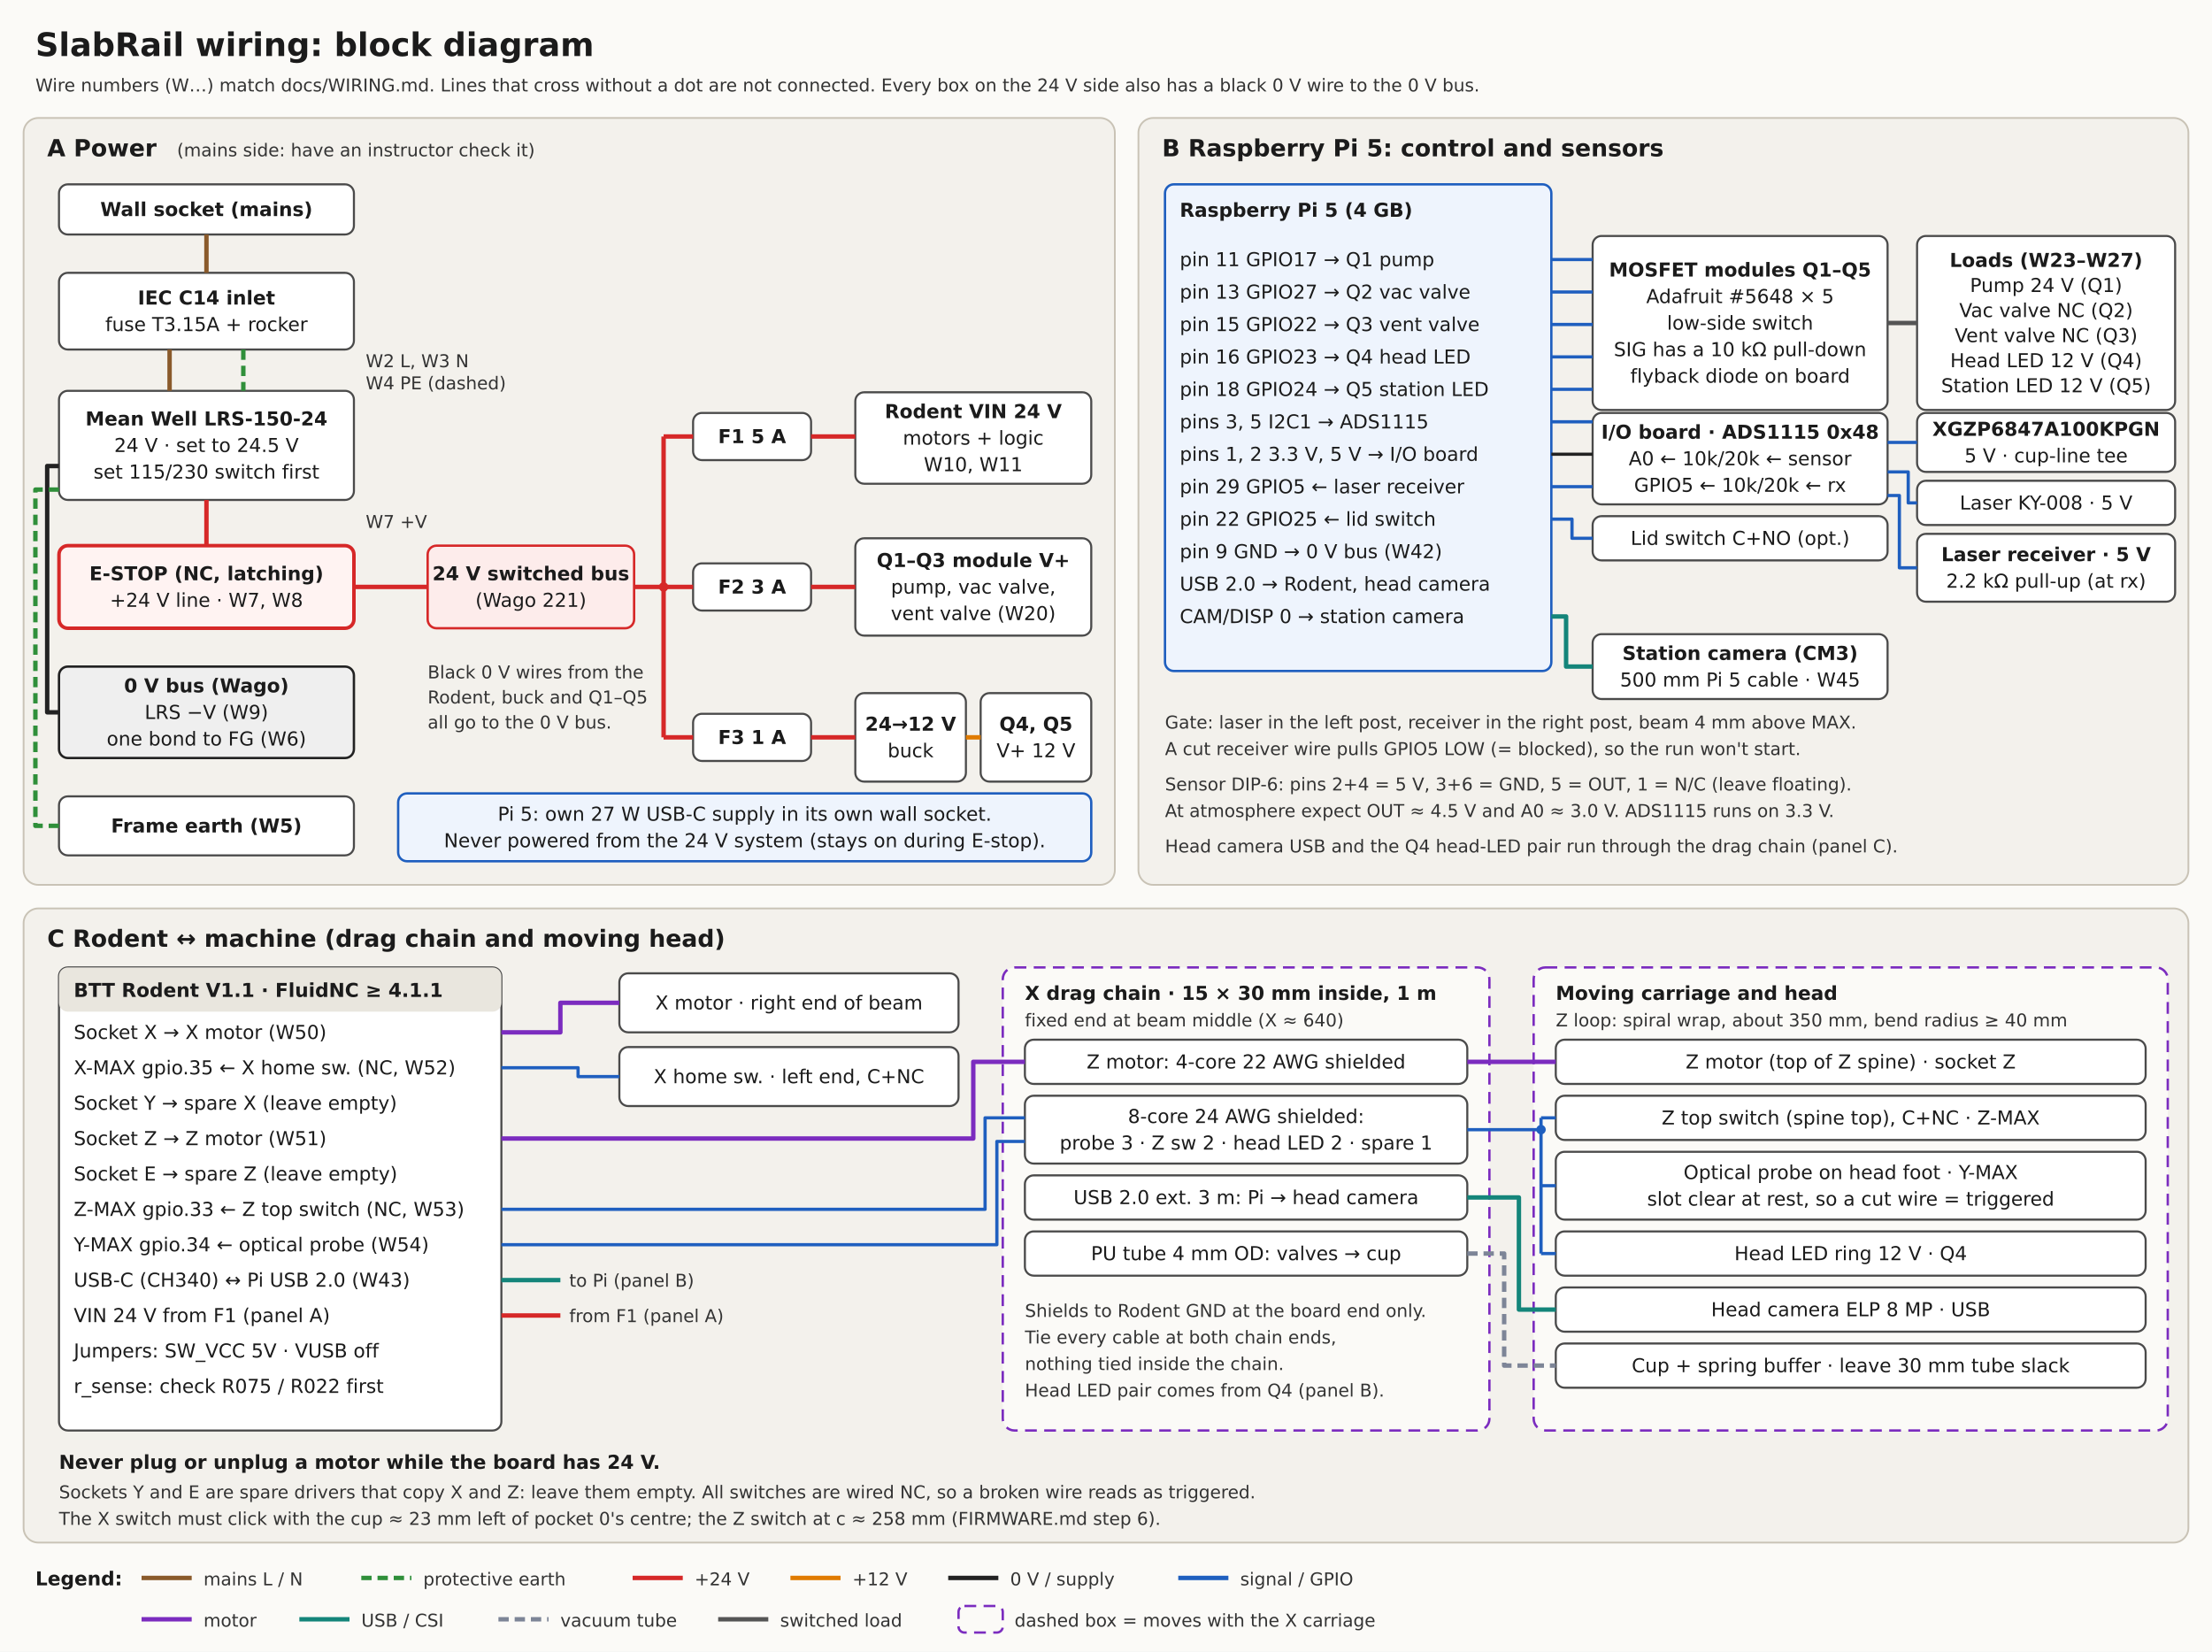
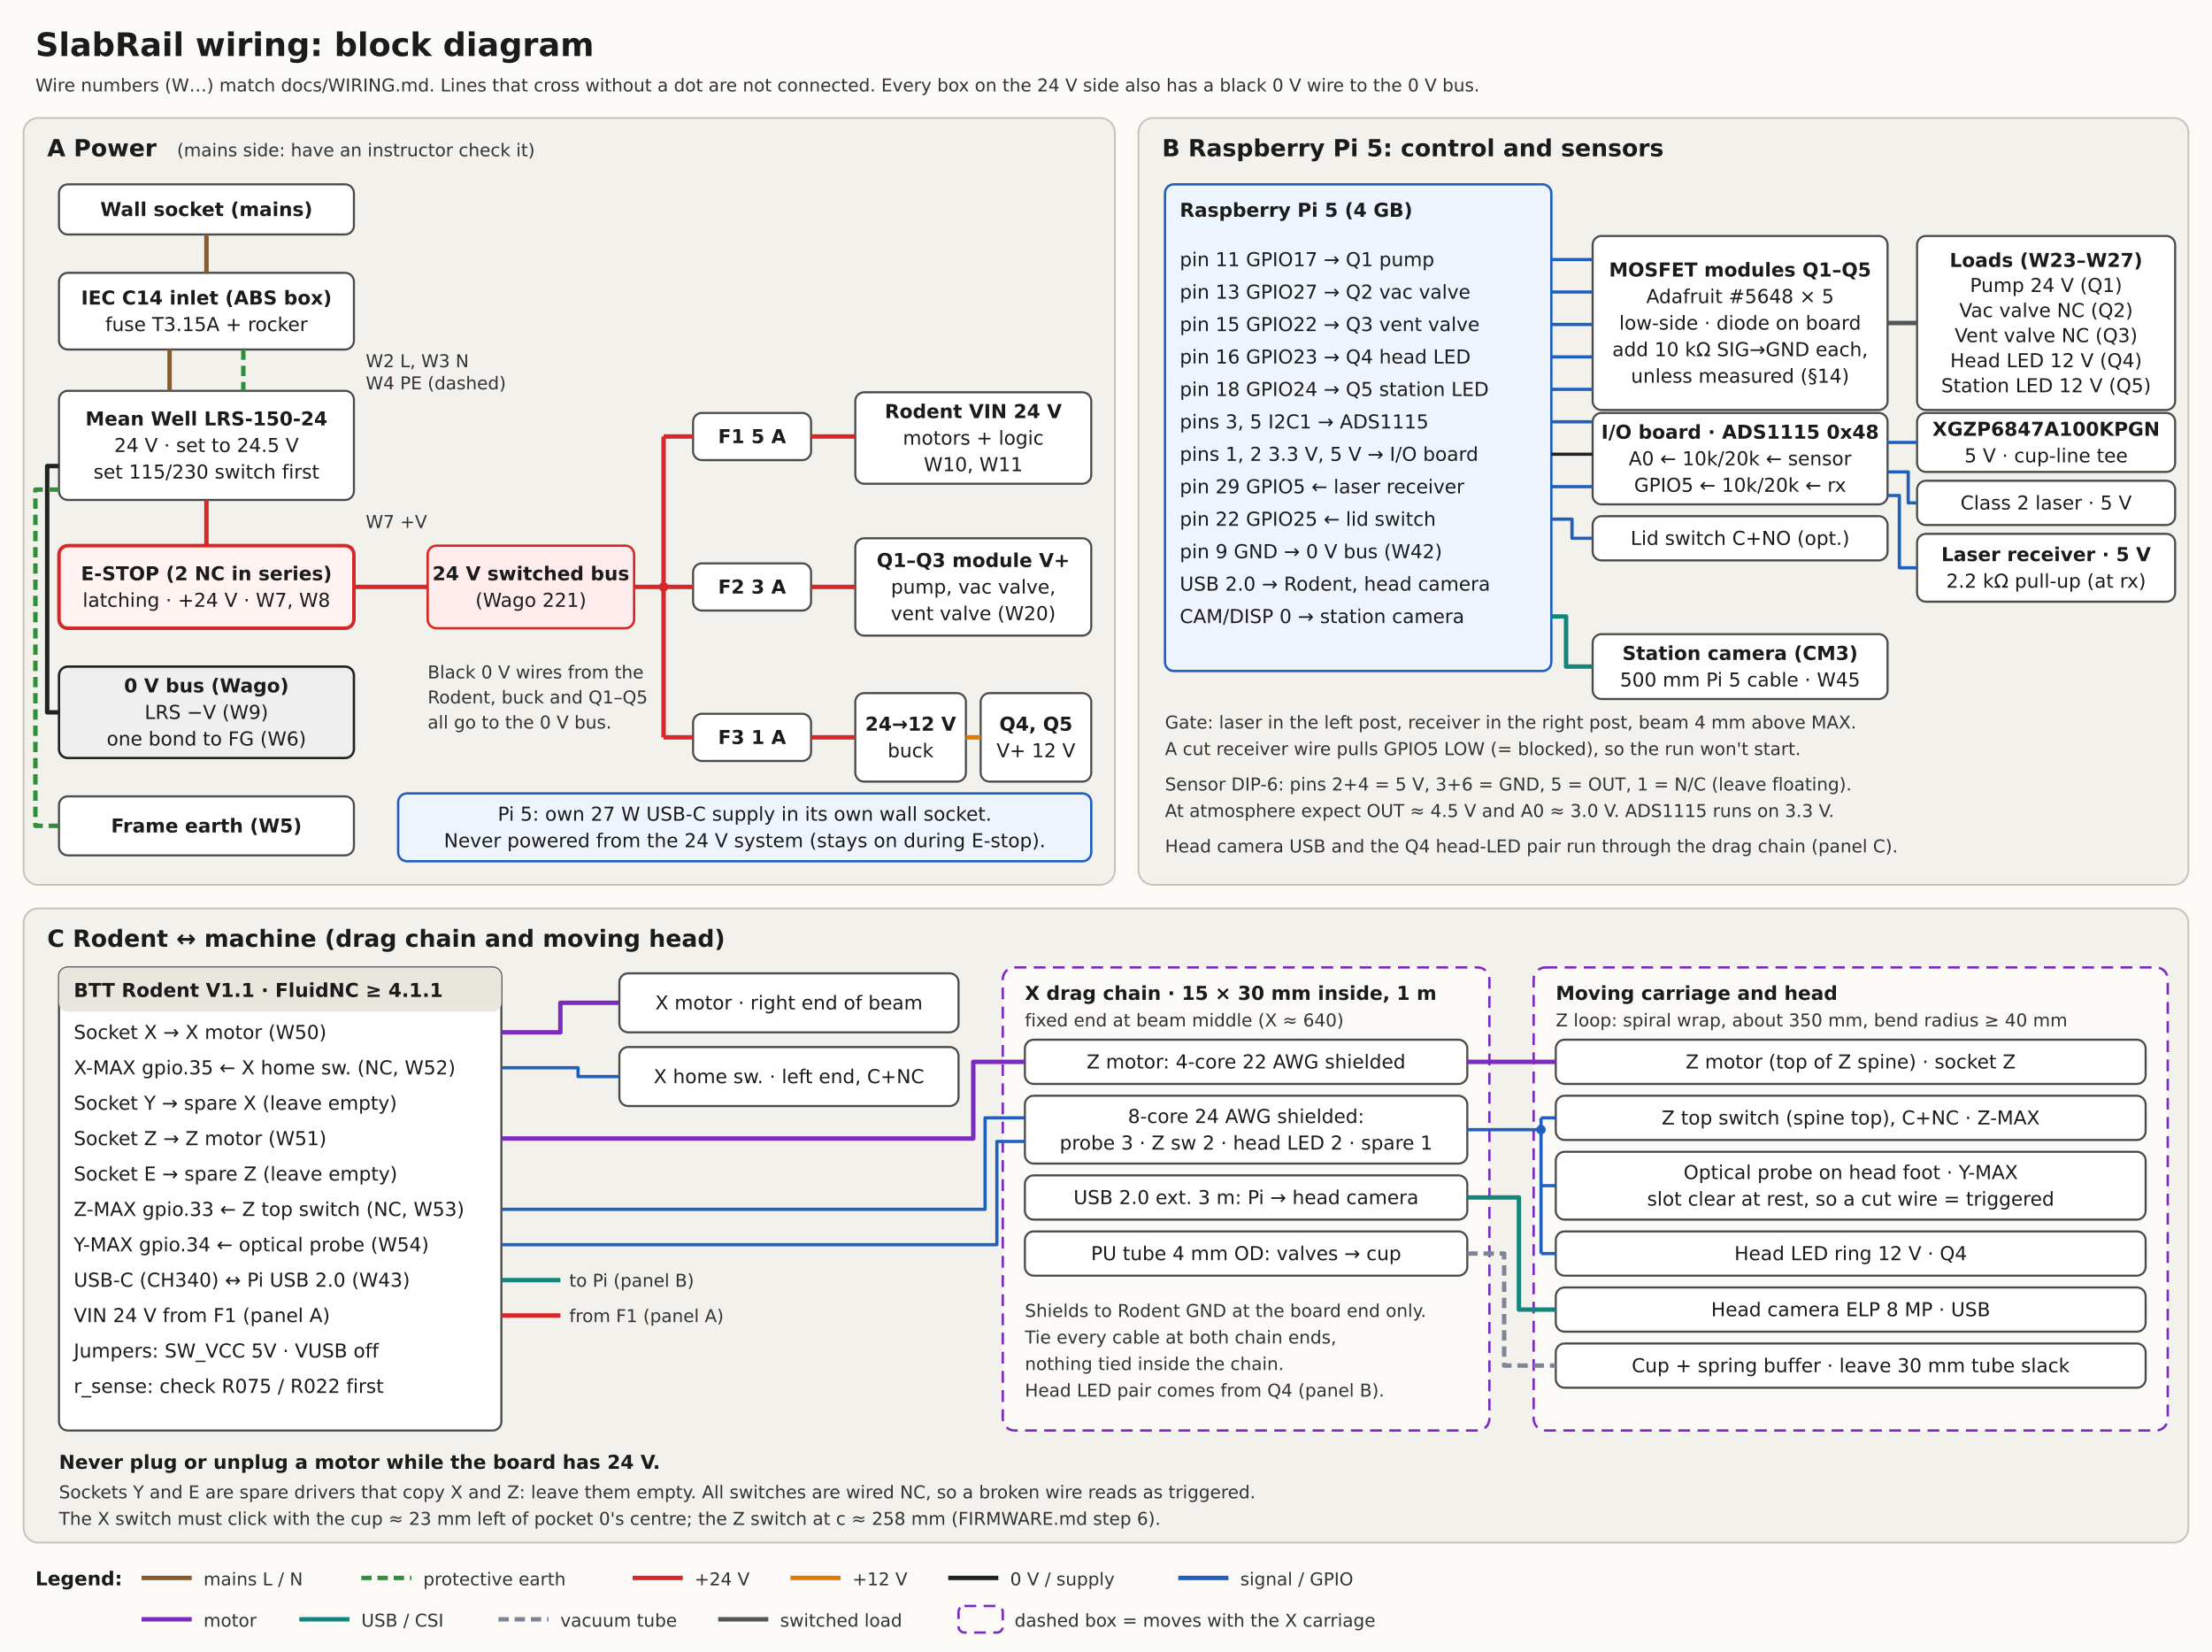
<svg xmlns="http://www.w3.org/2000/svg" width="1500" height="1120" viewBox="0 0 1500 1120" role="img" aria-labelledby="ttl dsc">
  <style>
  text { font-family: "DejaVu Sans", Helvetica, Arial, sans-serif; font-size: 13px; fill: #1b1b1b; }
  .b { font-weight: 700; }
  .s { font-size: 12px; fill: #333333; }
  .h1 { font-size: 22px; font-weight: 700; }
  .h2 { font-size: 16px; font-weight: 700; }
  .box { fill: #ffffff; stroke: #4a4a4a; stroke-width: 1.4; }
  .hot { fill: #fff3f2; stroke: #d62828; stroke-width: 2.4; }
  .bus { fill: #fdeceb; stroke: #d62828; stroke-width: 1.6; }
  .gnd { fill: #efefef; stroke: #222222; stroke-width: 1.6; }
  .pibox { fill: #eef4fd; stroke: #1f5fbf; stroke-width: 1.6; }
  .hdrfill { fill: #e9e6de; stroke: none; }
  .panel { fill: #f3f1ec; stroke: #c9c3b6; stroke-width: 1.2; }
  .group { fill: #fbfaf7; stroke: #7b2cbf; stroke-width: 1.6; stroke-dasharray: 8 5; }
  .w3 { fill: none; stroke-width: 3; stroke-linejoin: round; }
  .w2 { fill: none; stroke-width: 2.2; stroke-linejoin: round; }
</style>
  <rect x="0" y="0" width="1500" height="1120" fill="#fbfaf7" />
  <text x="24" y="38" class="h1" text-anchor="start">SlabRail wiring: block diagram</text>
  <text x="24" y="62" class="s" text-anchor="start">Wire numbers (W…) match docs/WIRING.md. Lines that cross without a dot are not connected. Every box on the 24 V side also has a black 0 V wire to the 0 V bus.</text>
  <rect x="16" y="80" width="740" height="520" rx="10" class="panel" />
  <text x="32" y="106" class="h2" text-anchor="start">A   Power</text>
  <text x="120" y="106" class="s" text-anchor="start">(mains side: have an instructor check it)</text>
  <rect x="40" y="125" width="200" height="34" rx="6" class="box" />
  <text x="140.0" y="146.5" class="b" text-anchor="middle">Wall socket (mains)</text>
  <rect x="40" y="185" width="200" height="52" rx="6" class="box" />
-   <text x="140.0" y="206.5" class="b" text-anchor="middle">IEC C14 inlet</text>
+   <text x="140.0" y="206.5" class="b" text-anchor="middle">IEC C14 inlet (ABS box)</text>
  <text x="140.0" y="224.5" class="" text-anchor="middle">fuse T3.15A + rocker</text>
  <rect x="40" y="265" width="200" height="74" rx="6" class="box" />
  <text x="140.0" y="288.5" class="b" text-anchor="middle">Mean Well LRS-150-24</text>
  <text x="140.0" y="306.5" class="" text-anchor="middle">24 V · set to 24.5 V</text>
  <text x="140.0" y="324.5" class="" text-anchor="middle">set 115/230 switch first</text>
  <rect x="40" y="370" width="200" height="56" rx="6" class="hot" />
-   <text x="140.0" y="393.5" class="b" text-anchor="middle">E-STOP (NC, latching)</text>
-   <text x="140.0" y="411.5" class="" text-anchor="middle">+24 V line · W7, W8</text>
+   <text x="140.0" y="393.5" class="b" text-anchor="middle">E-STOP (2 NC in series)</text>
+   <text x="140.0" y="411.5" class="" text-anchor="middle">latching · +24 V · W7, W8</text>
  <rect x="40" y="452" width="200" height="62" rx="6" class="gnd" />
  <text x="140.0" y="469.5" class="b" text-anchor="middle">0 V bus (Wago)</text>
  <text x="140.0" y="487.5" class="" text-anchor="middle">LRS −V (W9)</text>
  <text x="140.0" y="505.5" class="" text-anchor="middle">one bond to FG (W6)</text>
  <rect x="40" y="540" width="200" height="40" rx="6" class="box" />
  <text x="140.0" y="564.5" class="b" text-anchor="middle">Frame earth (W5)</text>
  <rect x="290" y="370" width="140" height="56" rx="6" class="bus" />
  <text x="360.0" y="393.5" class="b" text-anchor="middle">24 V switched bus</text>
  <text x="360.0" y="411.5" class="" text-anchor="middle">(Wago 221)</text>
  <rect x="470" y="280" width="80" height="32" rx="6" class="box" />
  <text x="510.0" y="300.5" class="b" text-anchor="middle">F1  5 A</text>
  <rect x="470" y="382" width="80" height="32" rx="6" class="box" />
  <text x="510.0" y="402.5" class="b" text-anchor="middle">F2  3 A</text>
  <rect x="470" y="484" width="80" height="32" rx="6" class="box" />
  <text x="510.0" y="504.5" class="b" text-anchor="middle">F3  1 A</text>
  <rect x="580" y="266" width="160" height="62" rx="6" class="box" />
  <text x="660.0" y="283.5" class="b" text-anchor="middle">Rodent VIN 24 V</text>
  <text x="660.0" y="301.5" class="" text-anchor="middle">motors + logic</text>
  <text x="660.0" y="319.5" class="" text-anchor="middle">W10, W11</text>
  <rect x="580" y="365" width="160" height="66" rx="6" class="box" />
  <text x="660.0" y="384.5" class="b" text-anchor="middle">Q1–Q3 module V+</text>
  <text x="660.0" y="402.5" class="" text-anchor="middle">pump, vac valve,</text>
  <text x="660.0" y="420.5" class="" text-anchor="middle">vent valve (W20)</text>
  <rect x="580" y="470" width="75" height="60" rx="6" class="box" />
  <text x="617.5" y="495.5" class="b" text-anchor="middle">24→12 V</text>
  <text x="617.5" y="513.5" class="" text-anchor="middle">buck</text>
  <rect x="665" y="470" width="75" height="60" rx="6" class="box" />
  <text x="702.5" y="495.5" class="b" text-anchor="middle">Q4, Q5</text>
  <text x="702.5" y="513.5" class="" text-anchor="middle">V+ 12 V</text>
  <rect x="270" y="538" width="470" height="46" rx="6" class="pibox" />
  <text x="505.0" y="556.5" class="" text-anchor="middle">Pi 5: own 27 W USB-C supply in its own wall socket.</text>
  <text x="505.0" y="574.5" class="" text-anchor="middle">Never powered from the 24 V system (stays on during E-stop).</text>
  <text x="290" y="460" class="s" text-anchor="start">Black 0 V wires from the</text>
  <text x="290" y="477" class="s" text-anchor="start">Rodent, buck and Q1–Q5</text>
  <text x="290" y="494" class="s" text-anchor="start">all go to the 0 V bus.</text>
  <path d="M140,159 L140,185" class="w3" stroke="#8a5a2b" />
  <path d="M115,237 L115,265" class="w3" stroke="#8a5a2b" />
  <path d="M165,237 L165,265" class="w3" stroke="#2f8f3a" stroke-dasharray="7 4" />
  <text x="248" y="249" class="s" text-anchor="start">W2 L, W3 N</text>
  <text x="248" y="264" class="s" text-anchor="start">W4 PE (dashed)</text>
  <path d="M140,339 L140,370" class="w3" stroke="#d62828" />
  <text x="248" y="358" class="s" text-anchor="start">W7  +V</text>
  <path d="M240,398 L290,398" class="w3" stroke="#d62828" />
  <path d="M430,398 L450,398" class="w3" stroke="#d62828" />
  <path d="M450,296 L450,500" class="w3" stroke="#d62828" />
  <path d="M450,296 L470,296" class="w3" stroke="#d62828" />
  <path d="M450,398 L470,398" class="w3" stroke="#d62828" />
  <path d="M450,500 L470,500" class="w3" stroke="#d62828" />
  <circle cx="450" cy="398" r="3.2" fill="#d62828" />
  <path d="M550,296 L580,296" class="w3" stroke="#d62828" />
  <path d="M550,398 L580,398" class="w3" stroke="#d62828" />
  <path d="M550,500 L580,500" class="w3" stroke="#d62828" />
  <path d="M655,500 L665,500" class="w3" stroke="#e07b00" />
  <path d="M40,316 L32,316 L32,483 L40,483" class="w3" stroke="#222222" />
  <path d="M40,332 L24,332 L24,560 L40,560" class="w3" stroke="#2f8f3a" stroke-dasharray="7 4" />
  <rect x="772" y="80" width="712" height="520" rx="10" class="panel" />
  <text x="788" y="106" class="h2" text-anchor="start">B   Raspberry Pi 5: control and sensors</text>
  <rect x="790" y="125" width="262" height="330" rx="6" class="pibox" />
  <text x="800" y="147" class="b" text-anchor="start">Raspberry Pi 5 (4 GB)</text>
  <text x="800" y="180.5" class="" text-anchor="start">pin 11  GPIO17 → Q1 pump</text>
  <text x="800" y="202.5" class="" text-anchor="start">pin 13  GPIO27 → Q2 vac valve</text>
  <text x="800" y="224.5" class="" text-anchor="start">pin 15  GPIO22 → Q3 vent valve</text>
  <text x="800" y="246.5" class="" text-anchor="start">pin 16  GPIO23 → Q4 head LED</text>
  <text x="800" y="268.5" class="" text-anchor="start">pin 18  GPIO24 → Q5 station LED</text>
  <text x="800" y="290.5" class="" text-anchor="start">pins 3, 5  I2C1 → ADS1115</text>
  <text x="800" y="312.5" class="" text-anchor="start">pins 1, 2  3.3 V, 5 V → I/O board</text>
  <text x="800" y="334.5" class="" text-anchor="start">pin 29  GPIO5 ← laser receiver</text>
  <text x="800" y="356.5" class="" text-anchor="start">pin 22  GPIO25 ← lid switch</text>
  <text x="800" y="378.5" class="" text-anchor="start">pin 9  GND → 0 V bus (W42)</text>
  <text x="800" y="400.5" class="" text-anchor="start">USB 2.0 → Rodent, head camera</text>
  <text x="800" y="422.5" class="" text-anchor="start">CAM/DISP 0 → station camera</text>
  <rect x="1080" y="160" width="200" height="118" rx="6" class="box" />
  <text x="1180.0" y="187.5" class="b" text-anchor="middle">MOSFET modules Q1–Q5</text>
  <text x="1180.0" y="205.5" class="" text-anchor="middle">Adafruit #5648 × 5</text>
-   <text x="1180.0" y="223.5" class="" text-anchor="middle">low-side switch</text>
-   <text x="1180.0" y="241.5" class="" text-anchor="middle">SIG has a 10 kΩ pull-down</text>
-   <text x="1180.0" y="259.5" class="" text-anchor="middle">flyback diode on board</text>
+   <text x="1180.0" y="223.5" class="" text-anchor="middle">low-side · diode on board</text>
+   <text x="1180.0" y="241.5" class="" text-anchor="middle">add 10 kΩ SIG→GND each,</text>
+   <text x="1180.0" y="259.5" class="" text-anchor="middle">unless measured (§14)</text>
  <rect x="1300" y="160" width="175" height="118" rx="6" class="box" />
  <text x="1387.5" y="181.0" class="b" text-anchor="middle">Loads (W23–W27)</text>
  <text x="1387.5" y="198.0" class="" text-anchor="middle">Pump 24 V (Q1)</text>
  <text x="1387.5" y="215.0" class="" text-anchor="middle">Vac valve NC (Q2)</text>
  <text x="1387.5" y="232.0" class="" text-anchor="middle">Vent valve NC (Q3)</text>
  <text x="1387.5" y="249.0" class="" text-anchor="middle">Head LED 12 V (Q4)</text>
  <text x="1387.5" y="266.0" class="" text-anchor="middle">Station LED 12 V (Q5)</text>
  <rect x="1080" y="280" width="200" height="62" rx="6" class="box" />
  <text x="1180.0" y="297.5" class="b" text-anchor="middle">I/O board · ADS1115 0x48</text>
  <text x="1180.0" y="315.5" class="" text-anchor="middle">A0 ← 10k/20k ← sensor</text>
  <text x="1180.0" y="333.5" class="" text-anchor="middle">GPIO5 ← 10k/20k ← rx</text>
  <rect x="1080" y="350" width="200" height="30" rx="6" class="box" />
  <text x="1180.0" y="369.5" class="" text-anchor="middle">Lid switch C+NO (opt.)</text>
  <rect x="1300" y="280" width="175" height="40" rx="6" class="box" />
  <text x="1387.5" y="295.5" class="b" text-anchor="middle">XGZP6847A100KPGN</text>
  <text x="1387.5" y="313.5" class="" text-anchor="middle">5 V · cup-line tee</text>
  <rect x="1300" y="326" width="175" height="30" rx="6" class="box" />
-   <text x="1387.5" y="345.5" class="" text-anchor="middle">Laser KY-008 · 5 V</text>
+   <text x="1387.5" y="345.5" class="" text-anchor="middle">Class 2 laser · 5 V</text>
  <rect x="1300" y="362" width="175" height="46" rx="6" class="box" />
  <text x="1387.5" y="380.5" class="b" text-anchor="middle">Laser receiver · 5 V</text>
  <text x="1387.5" y="398.5" class="" text-anchor="middle">2.2 kΩ pull-up (at rx)</text>
  <rect x="1080" y="430" width="200" height="44" rx="6" class="box" />
  <text x="1180.0" y="447.5" class="b" text-anchor="middle">Station camera (CM3)</text>
  <text x="1180.0" y="465.5" class="" text-anchor="middle">500 mm Pi 5 cable · W45</text>
  <path d="M1052,176 L1080,176" class="w2" stroke="#1f5fbf" />
  <path d="M1052,198 L1080,198" class="w2" stroke="#1f5fbf" />
  <path d="M1052,220 L1080,220" class="w2" stroke="#1f5fbf" />
  <path d="M1052,242 L1080,242" class="w2" stroke="#1f5fbf" />
  <path d="M1052,264 L1080,264" class="w2" stroke="#1f5fbf" />
  <path d="M1052,286 L1080,286" class="w2" stroke="#1f5fbf" />
  <path d="M1052,308 L1080,308" class="w2" stroke="#222222" />
  <path d="M1052,330 L1080,330" class="w2" stroke="#1f5fbf" />
  <path d="M1052,352 L1066,352 L1066,365 L1080,365" class="w2" stroke="#1f5fbf" />
  <path d="M1052,418 L1062,418 L1062,452 L1080,452" class="w3" stroke="#14857a" />
  <path d="M1280,219 L1300,219" class="w3" stroke="#555555" />
  <path d="M1280,300 L1300,300" class="w2" stroke="#1f5fbf" />
  <path d="M1280,320 L1294,320 L1294,341 L1300,341" class="w2" stroke="#1f5fbf" />
  <path d="M1280,336 L1288,336 L1288,385 L1300,385" class="w2" stroke="#1f5fbf" />
  <text x="790" y="494" class="s" text-anchor="start">Gate: laser in the left post, receiver in the right post, beam 4 mm above MAX.</text>
  <text x="790" y="512" class="s" text-anchor="start">A cut receiver wire pulls GPIO5 LOW (= blocked), so the run won't start.</text>
  <text x="790" y="536" class="s" text-anchor="start">Sensor DIP-6: pins 2+4 = 5 V, 3+6 = GND, 5 = OUT, 1 = N/C (leave floating).</text>
  <text x="790" y="554" class="s" text-anchor="start">At atmosphere expect OUT ≈ 4.5 V and A0 ≈ 3.0 V. ADS1115 runs on 3.3 V.</text>
  <text x="790" y="578" class="s" text-anchor="start">Head camera USB and the Q4 head-LED pair run through the drag chain (panel C).</text>
  <rect x="16" y="616" width="1468" height="430" rx="10" class="panel" />
  <text x="32" y="642" class="h2" text-anchor="start">C   Rodent ↔ machine (drag chain and moving head)</text>
  <rect x="40" y="656" width="300" height="314" rx="6" class="box" />
  <rect x="40" y="656" width="300" height="30" rx="6" class="hdrfill" />
  <text x="50" y="676" class="b" text-anchor="start">BTT Rodent V1.1 · FluidNC ≥ 4.1.1</text>
  <text x="50" y="704.5" class="" text-anchor="start">Socket X → X motor (W50)</text>
  <text x="50" y="728.5" class="" text-anchor="start">X-MAX gpio.35 ← X home sw. (NC, W52)</text>
  <text x="50" y="752.5" class="" text-anchor="start">Socket Y → spare X (leave empty)</text>
  <text x="50" y="776.5" class="" text-anchor="start">Socket Z → Z motor (W51)</text>
  <text x="50" y="800.5" class="" text-anchor="start">Socket E → spare Z (leave empty)</text>
  <text x="50" y="824.5" class="" text-anchor="start">Z-MAX gpio.33 ← Z top switch (NC, W53)</text>
  <text x="50" y="848.5" class="" text-anchor="start">Y-MAX gpio.34 ← optical probe (W54)</text>
  <text x="50" y="872.5" class="" text-anchor="start">USB-C (CH340) ↔ Pi USB 2.0 (W43)</text>
  <text x="50" y="896.5" class="" text-anchor="start">VIN 24 V from F1 (panel A)</text>
  <text x="50" y="920.5" class="" text-anchor="start">Jumpers: SW_VCC 5V · VUSB off</text>
  <text x="50" y="944.5" class="" text-anchor="start">r_sense: check R075 / R022 first</text>
  <rect x="420" y="660" width="230" height="40" rx="6" class="box" />
  <text x="535.0" y="684.5" class="" text-anchor="middle">X motor · right end of beam</text>
  <rect x="420" y="710" width="230" height="40" rx="6" class="box" />
  <text x="535.0" y="734.5" class="" text-anchor="middle">X home sw. · left end, C+NC</text>
  <path d="M340,700 L380,700 L380,680 L420,680" class="w3" stroke="#7b2cbf" />
  <path d="M340,724 L392,724 L392,730 L420,730" class="w2" stroke="#1f5fbf" />
  <path d="M340,868 L380,868" class="w3" stroke="#14857a" />
  <text x="386" y="872.5" class="s" text-anchor="start">to Pi (panel B)</text>
  <path d="M340,892 L380,892" class="w3" stroke="#d62828" />
  <text x="386" y="896.5" class="s" text-anchor="start">from F1 (panel A)</text>
  <rect x="680" y="656" width="330" height="314" rx="8" class="group" />
  <text x="695" y="678" class="b" text-anchor="start">X drag chain · 15 × 30 mm inside, 1 m</text>
  <text x="695" y="696" class="s" text-anchor="start">fixed end at beam middle (X ≈ 640)</text>
  <rect x="695" y="705" width="300" height="30" rx="6" class="box" />
  <text x="845.0" y="724.5" class="" text-anchor="middle">Z motor: 4-core 22 AWG shielded</text>
  <rect x="695" y="743" width="300" height="46" rx="6" class="box" />
  <text x="845.0" y="761.5" class="" text-anchor="middle">8-core 24 AWG shielded:</text>
  <text x="845.0" y="779.5" class="" text-anchor="middle">probe 3 · Z sw 2 · head LED 2 · spare 1</text>
  <rect x="695" y="797" width="300" height="30" rx="6" class="box" />
  <text x="845.0" y="816.5" class="" text-anchor="middle">USB 2.0 ext. 3 m: Pi → head camera</text>
  <rect x="695" y="835" width="300" height="30" rx="6" class="box" />
  <text x="845.0" y="854.5" class="" text-anchor="middle">PU tube 4 mm OD: valves → cup</text>
  <text x="695" y="893" class="s" text-anchor="start">Shields to Rodent GND at the board end only.</text>
  <text x="695" y="911" class="s" text-anchor="start">Tie every cable at both chain ends,</text>
  <text x="695" y="929" class="s" text-anchor="start">nothing tied inside the chain.</text>
  <text x="695" y="947" class="s" text-anchor="start">Head LED pair comes from Q4 (panel B).</text>
  <path d="M340,772 L660,772 L660,720 L695,720" class="w3" stroke="#7b2cbf" />
  <path d="M340,820 L668,820 L668,758 L695,758" class="w2" stroke="#1f5fbf" />
  <path d="M340,844 L676,844 L676,774 L695,774" class="w2" stroke="#1f5fbf" />
  <rect x="1040" y="656" width="430" height="314" rx="8" class="group" />
  <text x="1055" y="678" class="b" text-anchor="start">Moving carriage and head</text>
  <text x="1055" y="696" class="s" text-anchor="start">Z loop: spiral wrap, about 350 mm, bend radius ≥ 40 mm</text>
  <rect x="1055" y="705" width="400" height="30" rx="6" class="box" />
  <text x="1255.0" y="724.5" class="" text-anchor="middle">Z motor (top of Z spine) · socket Z</text>
  <rect x="1055" y="743" width="400" height="30" rx="6" class="box" />
  <text x="1255.0" y="762.5" class="" text-anchor="middle">Z top switch (spine top), C+NC · Z-MAX</text>
  <rect x="1055" y="781" width="400" height="46" rx="6" class="box" />
  <text x="1255.0" y="799.5" class="" text-anchor="middle">Optical probe on head foot · Y-MAX</text>
  <text x="1255.0" y="817.5" class="" text-anchor="middle">slot clear at rest, so a cut wire = triggered</text>
  <rect x="1055" y="835" width="400" height="30" rx="6" class="box" />
  <text x="1255.0" y="854.5" class="" text-anchor="middle">Head LED ring 12 V · Q4</text>
  <rect x="1055" y="873" width="400" height="30" rx="6" class="box" />
  <text x="1255.0" y="892.5" class="" text-anchor="middle">Head camera ELP 8 MP · USB</text>
  <rect x="1055" y="911" width="400" height="30" rx="6" class="box" />
  <text x="1255.0" y="930.5" class="" text-anchor="middle">Cup + spring buffer · leave 30 mm tube slack</text>
  <path d="M995,720 L1055,720" class="w3" stroke="#7b2cbf" />
  <path d="M995,766 L1045,766" class="w2" stroke="#1f5fbf" />
  <path d="M1045,758 L1045,850" class="w2" stroke="#1f5fbf" />
  <path d="M1045,758 L1055,758" class="w2" stroke="#1f5fbf" />
  <path d="M1045,804 L1055,804" class="w2" stroke="#1f5fbf" />
  <path d="M1045,850 L1055,850" class="w2" stroke="#1f5fbf" />
  <circle cx="1045" cy="766" r="3.2" fill="#1f5fbf" />
  <path d="M995,812 L1030,812 L1030,888 L1055,888" class="w3" stroke="#14857a" />
  <path d="M995,850 L1020,850 L1020,926 L1055,926" class="w3" stroke="#7d8597" stroke-dasharray="7 4" />
  <text x="40" y="996" class="b" text-anchor="start">Never plug or unplug a motor while the board has 24 V.</text>
  <text x="40" y="1016" class="s" text-anchor="start">Sockets Y and E are spare drivers that copy X and Z: leave them empty. All switches are wired NC, so a broken wire reads as triggered.</text>
  <text x="40" y="1034" class="s" text-anchor="start">The X switch must click with the cup ≈ 23 mm left of pocket 0's centre; the Z switch at c ≈ 258 mm (FIRMWARE.md step 6).</text>
  <text x="24" y="1075" class="b" text-anchor="start">Legend:</text>
  <path d="M96,1070 L130,1070" class="w3" stroke="#8a5a2b" />
  <text x="138" y="1075" class="s" text-anchor="start">mains L / N</text>
  <path d="M245,1070 L279,1070" class="w3" stroke="#2f8f3a" stroke-dasharray="7 4" />
  <text x="287" y="1075" class="s" text-anchor="start">protective earth</text>
  <path d="M429,1070 L463,1070" class="w3" stroke="#d62828" />
  <text x="471" y="1075" class="s" text-anchor="start">+24 V</text>
  <path d="M536,1070 L570,1070" class="w3" stroke="#e07b00" />
  <text x="578" y="1075" class="s" text-anchor="start">+12 V</text>
  <path d="M643,1070 L677,1070" class="w3" stroke="#222222" />
  <text x="685" y="1075" class="s" text-anchor="start">0 V / supply</text>
  <path d="M799,1070 L833,1070" class="w3" stroke="#1f5fbf" />
  <text x="841" y="1075" class="s" text-anchor="start">signal / GPIO</text>
  <path d="M96,1098 L130,1098" class="w3" stroke="#7b2cbf" />
  <text x="138" y="1103" class="s" text-anchor="start">motor</text>
  <path d="M203,1098 L237,1098" class="w3" stroke="#14857a" />
  <text x="245" y="1103" class="s" text-anchor="start">USB / CSI</text>
  <path d="M338,1098 L372,1098" class="w3" stroke="#7d8597" stroke-dasharray="7 4" />
  <text x="380" y="1103" class="s" text-anchor="start">vacuum tube</text>
  <path d="M487,1098 L521,1098" class="w3" stroke="#555555" />
  <text x="529" y="1103" class="s" text-anchor="start">switched load</text>
  <rect x="650" y="1089" width="30" height="18" rx="4" class="group" />
  <text x="688" y="1103" class="s" text-anchor="start">dashed box = moves with the X carriage</text>
</svg>
